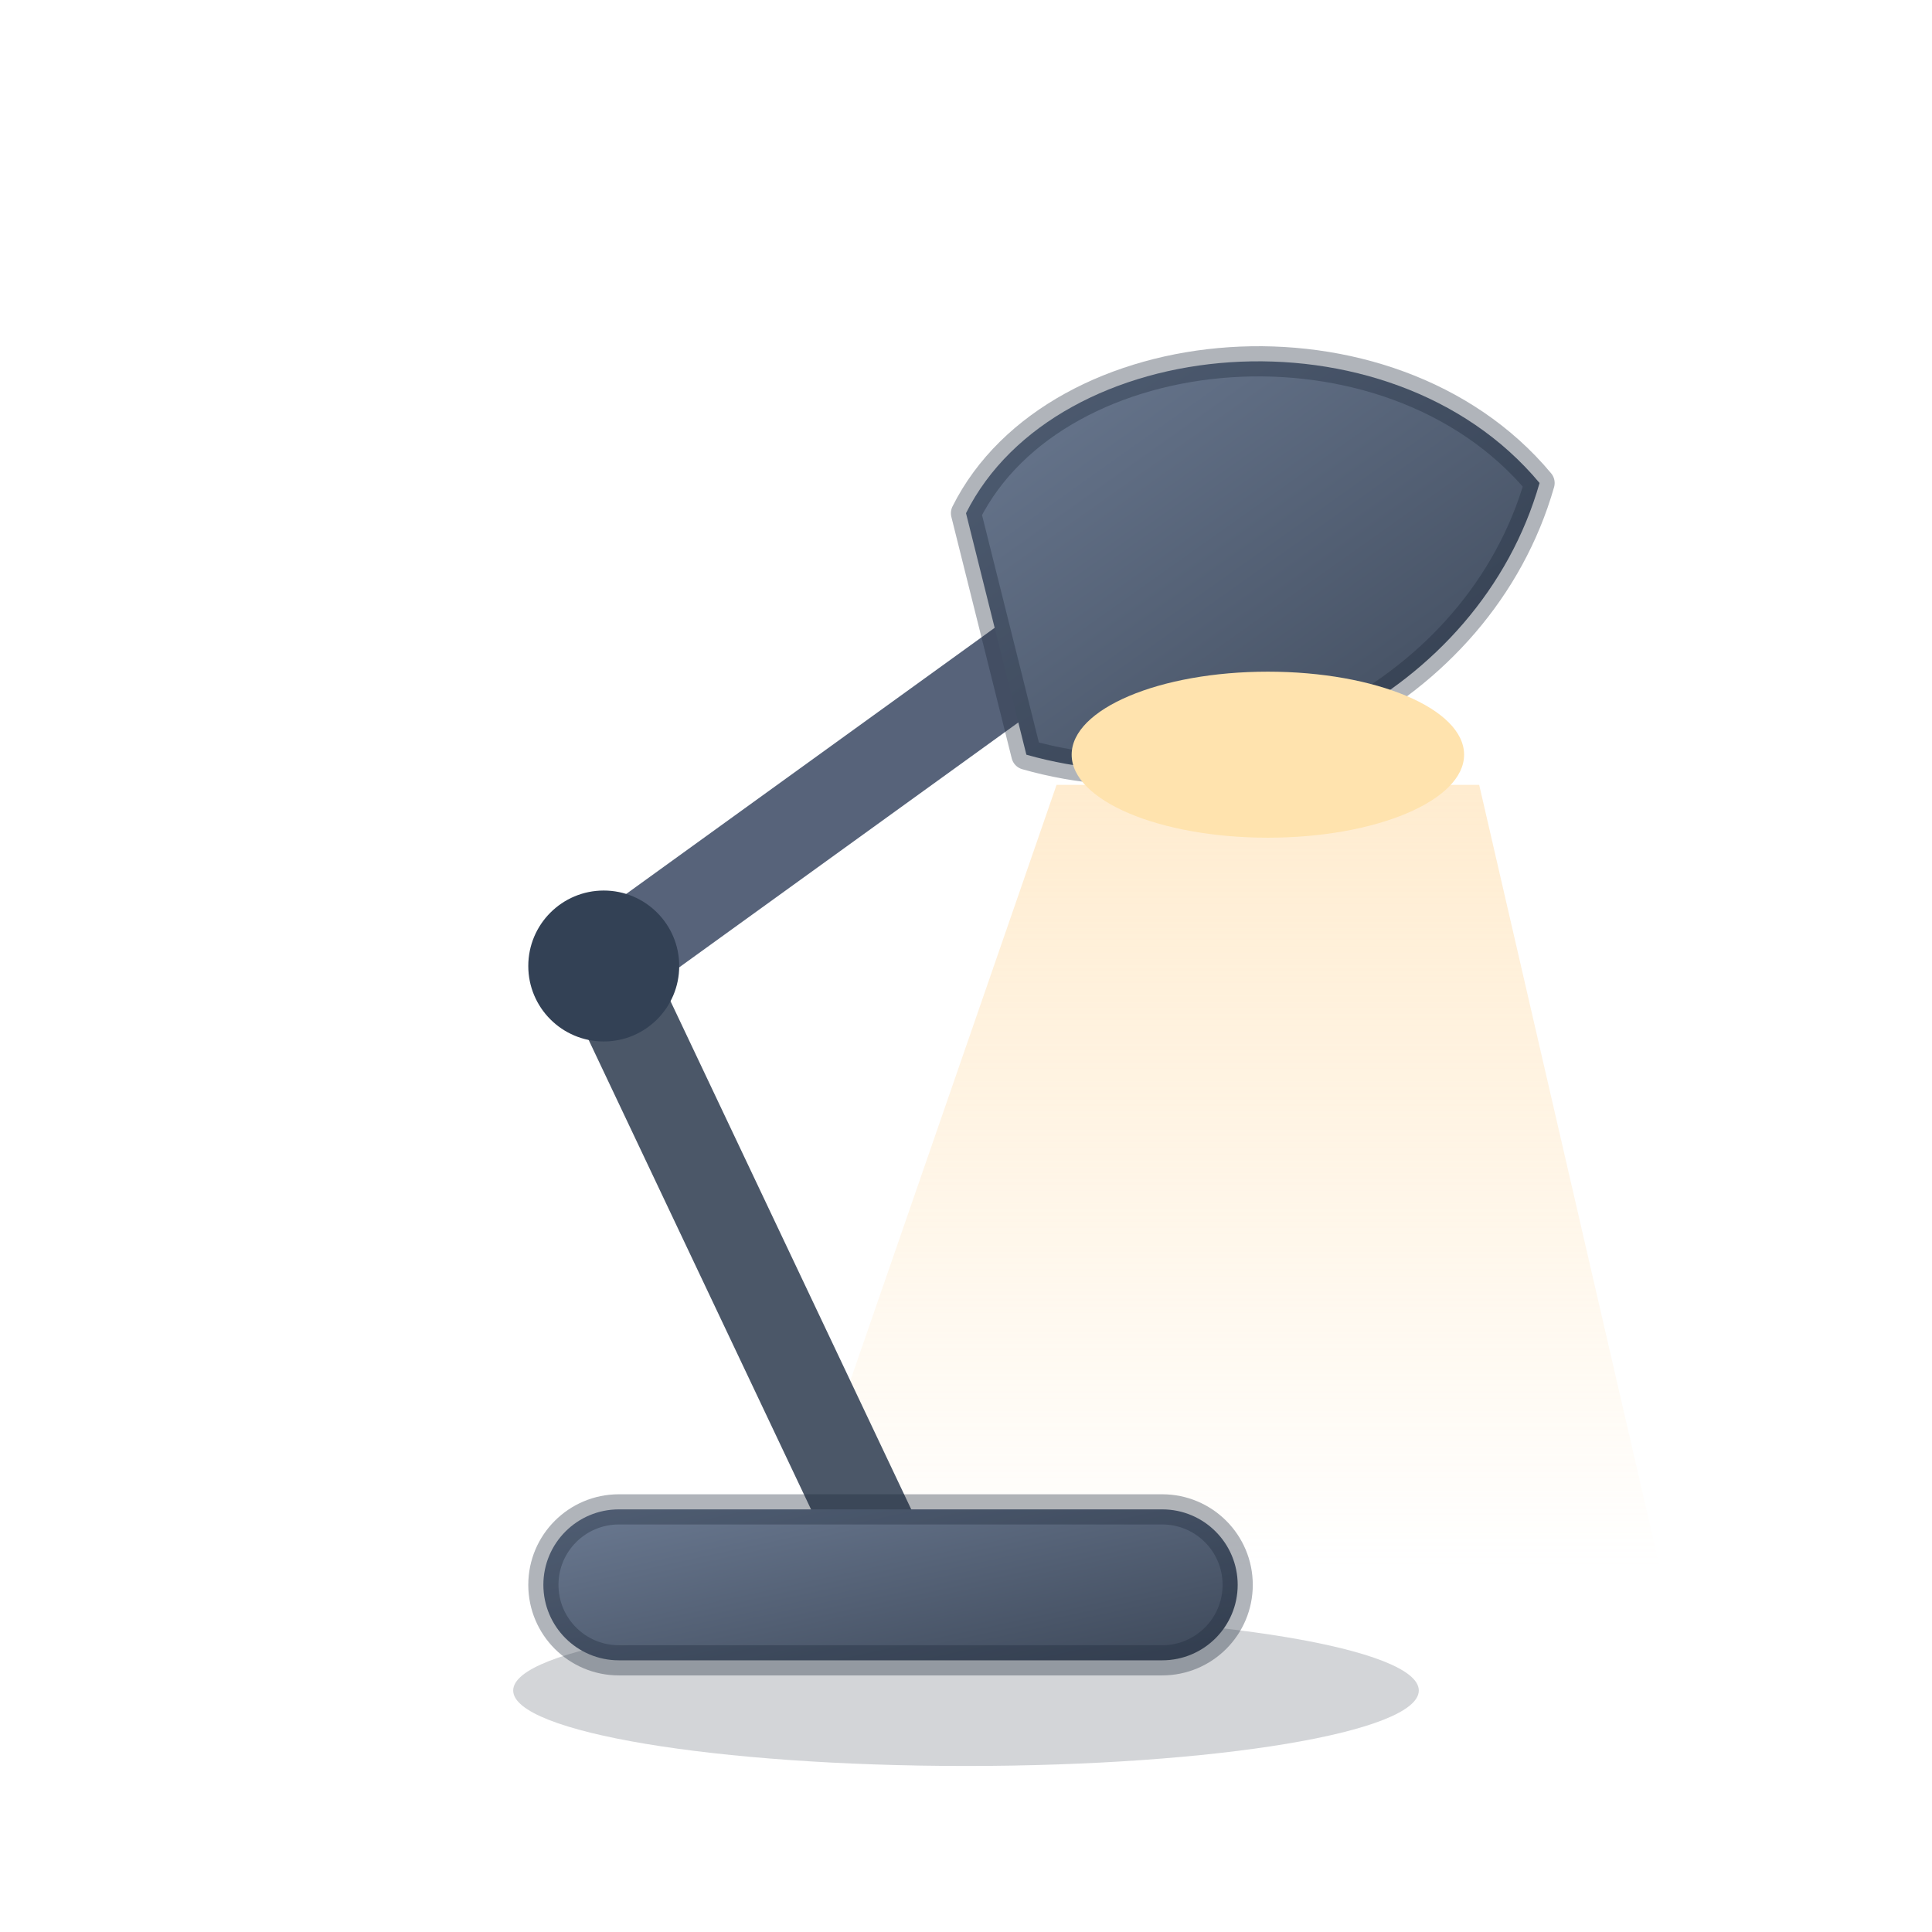
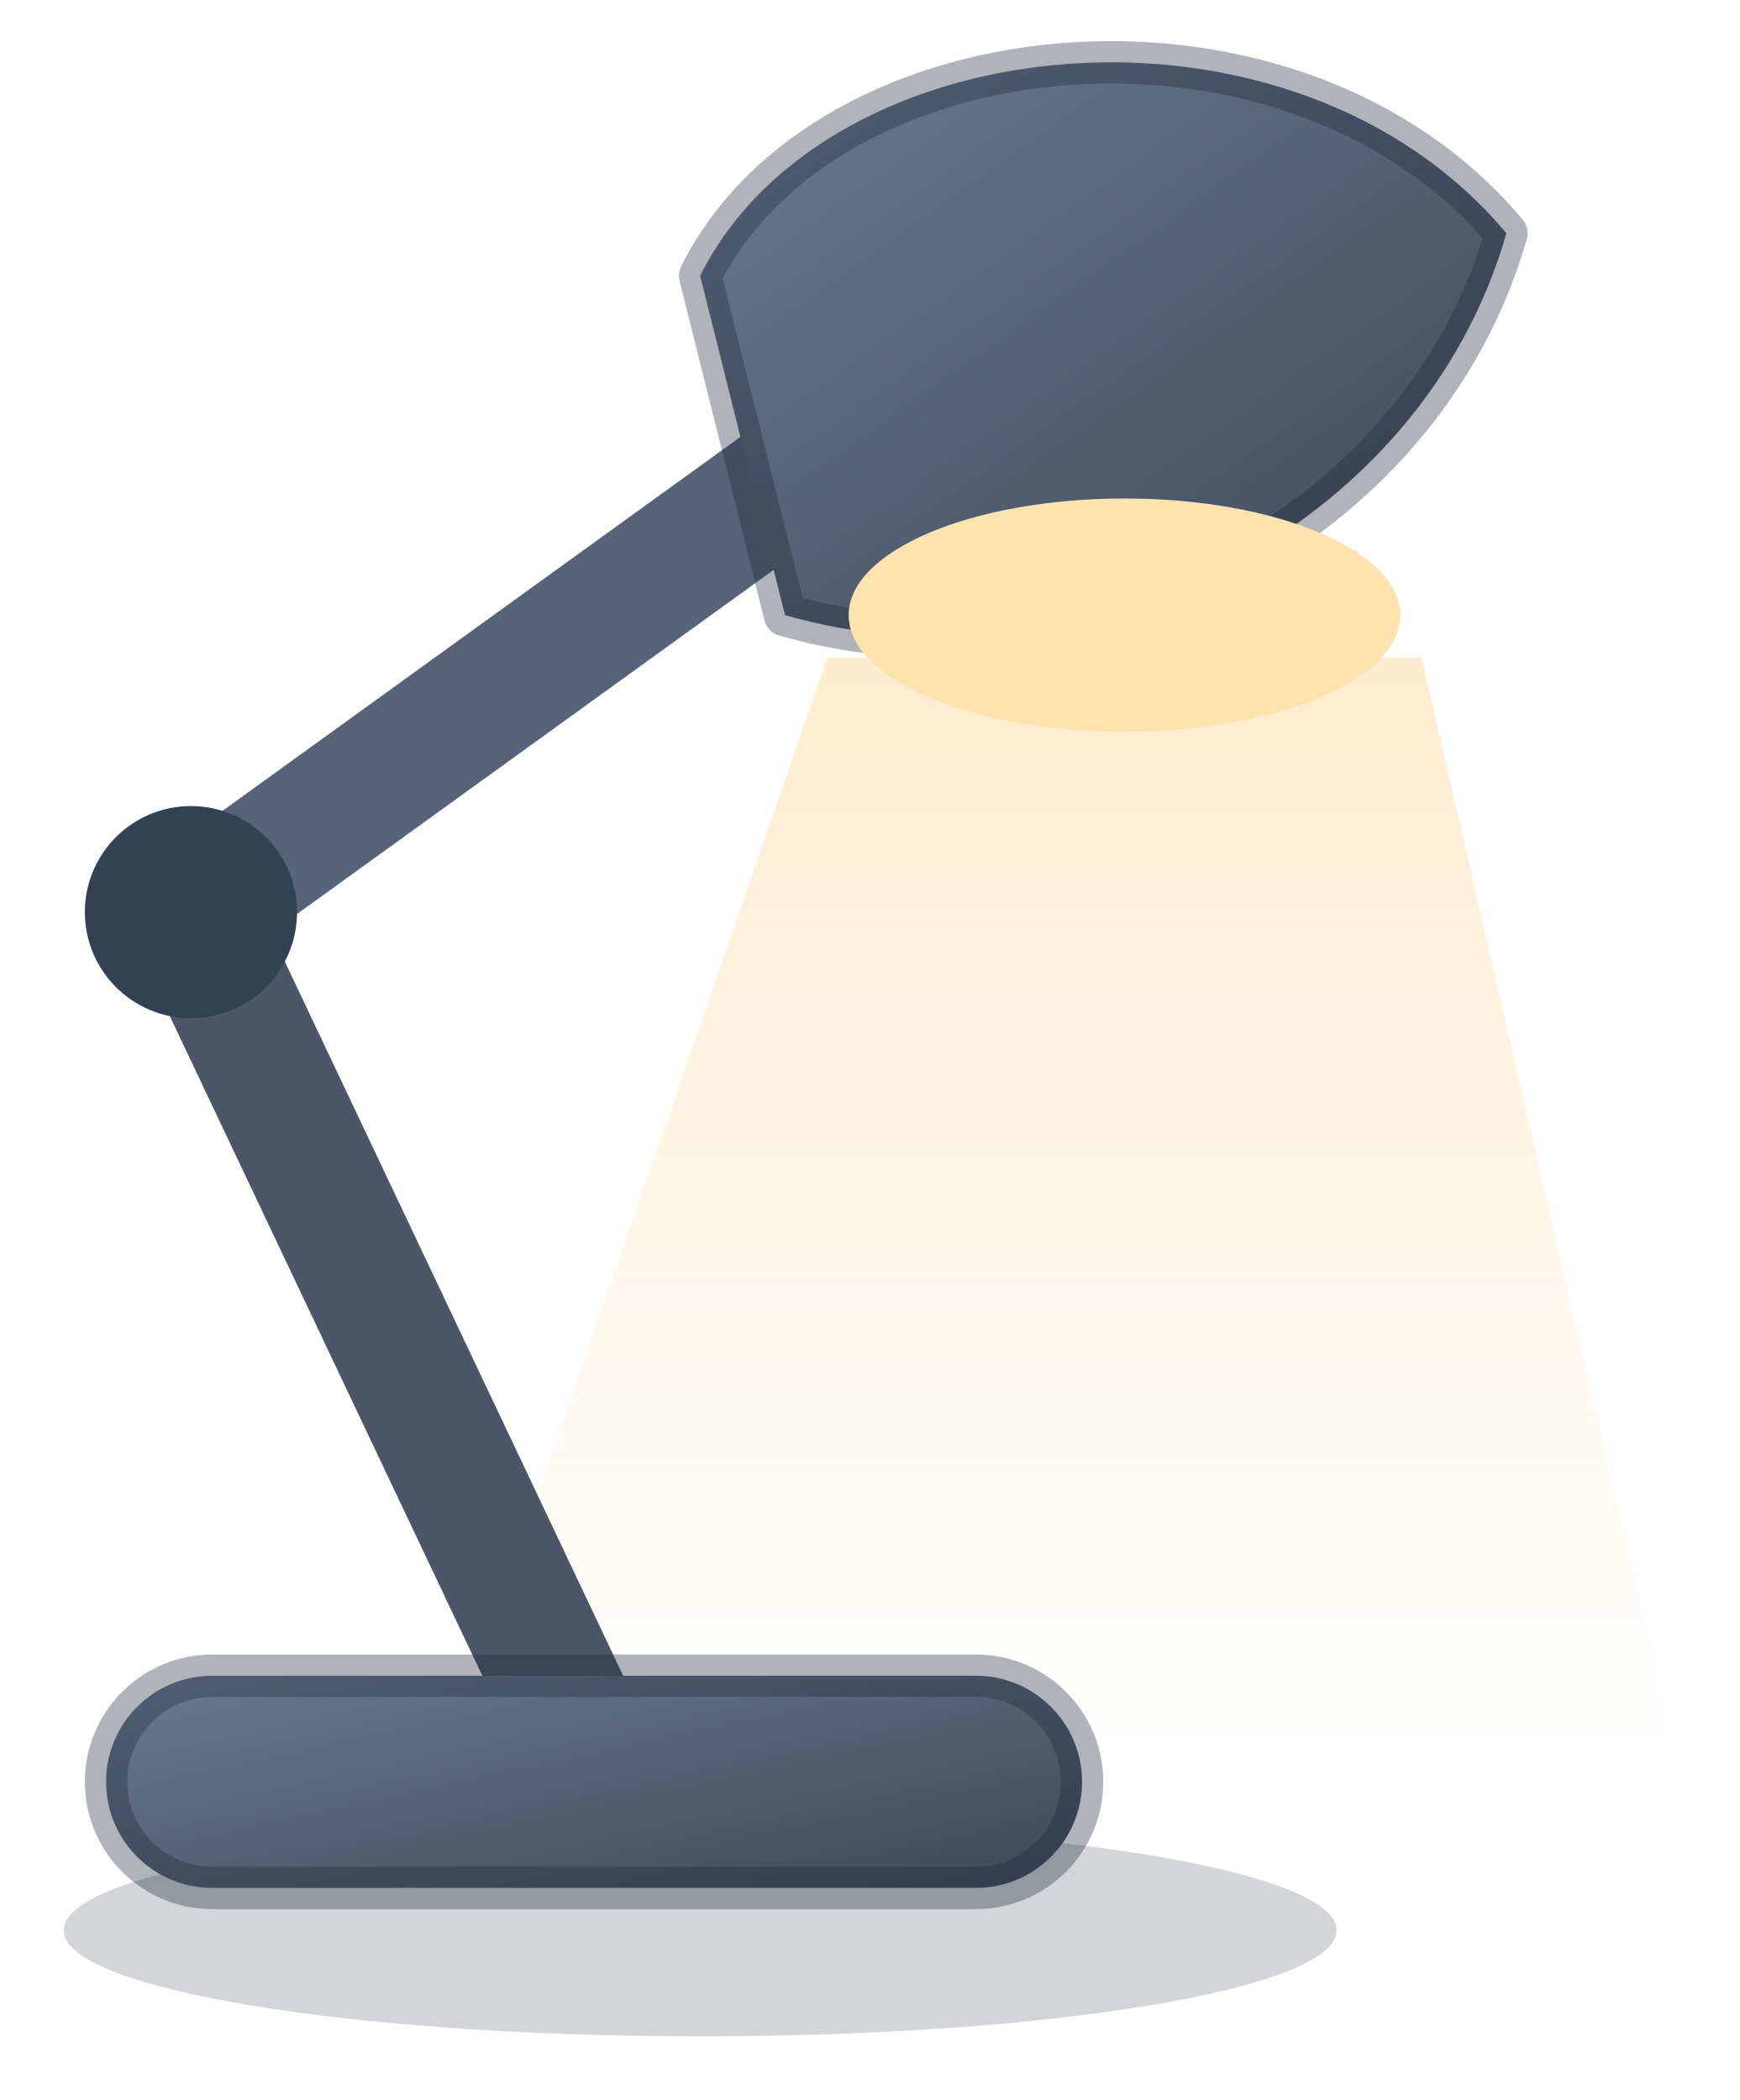
- <svg xmlns="http://www.w3.org/2000/svg" viewBox="0 0 128 128">
+ <svg xmlns="http://www.w3.org/2000/svg" viewBox="31 21 82 99">
  <defs>
    <linearGradient id="dl_metal" x1="0" y1="0" x2="1" y2="1">
      <stop offset="0" stop-color="#6b7a92" />
      <stop offset="1" stop-color="#3d4859" />
    </linearGradient>
    <linearGradient id="dl_beam" x1="0" y1="0" x2="0" y2="1">
      <stop offset="0" stop-color="#ffd9a0" stop-opacity="0.5" />
      <stop offset="1" stop-color="#ffd9a0" stop-opacity="0" />
    </linearGradient>
  </defs>
  <ellipse cx="64" cy="112" rx="30" ry="5" fill="rgba(15, 23, 42, 0.18)" />
  <path d="M70 52 L98 52 L110 104 L52 104 Z" fill="url(#dl_beam)" />
  <path d="M58 102 L40 64" stroke="#4b5768" stroke-width="6" stroke-linecap="round" fill="none" />
  <path d="M40 64 L76 38" stroke="#57637a" stroke-width="6" stroke-linecap="round" fill="none" />
  <circle cx="40" cy="64" r="5" fill="#334155" />
  <path d="M64 34 C 70 22, 92 20, 102 32 C 98 46, 82 54, 68 50 Z" fill="url(#dl_metal)" stroke="rgba(30, 41, 59, 0.35)" stroke-width="2" stroke-linejoin="round" />
  <ellipse cx="84" cy="50" rx="13" ry="5.5" fill="#ffe3ae" />
  <rect x="36" y="100" width="46" height="10" rx="5" fill="url(#dl_metal)" stroke="rgba(30, 41, 59, 0.35)" stroke-width="2" stroke-linejoin="round" />
</svg>
